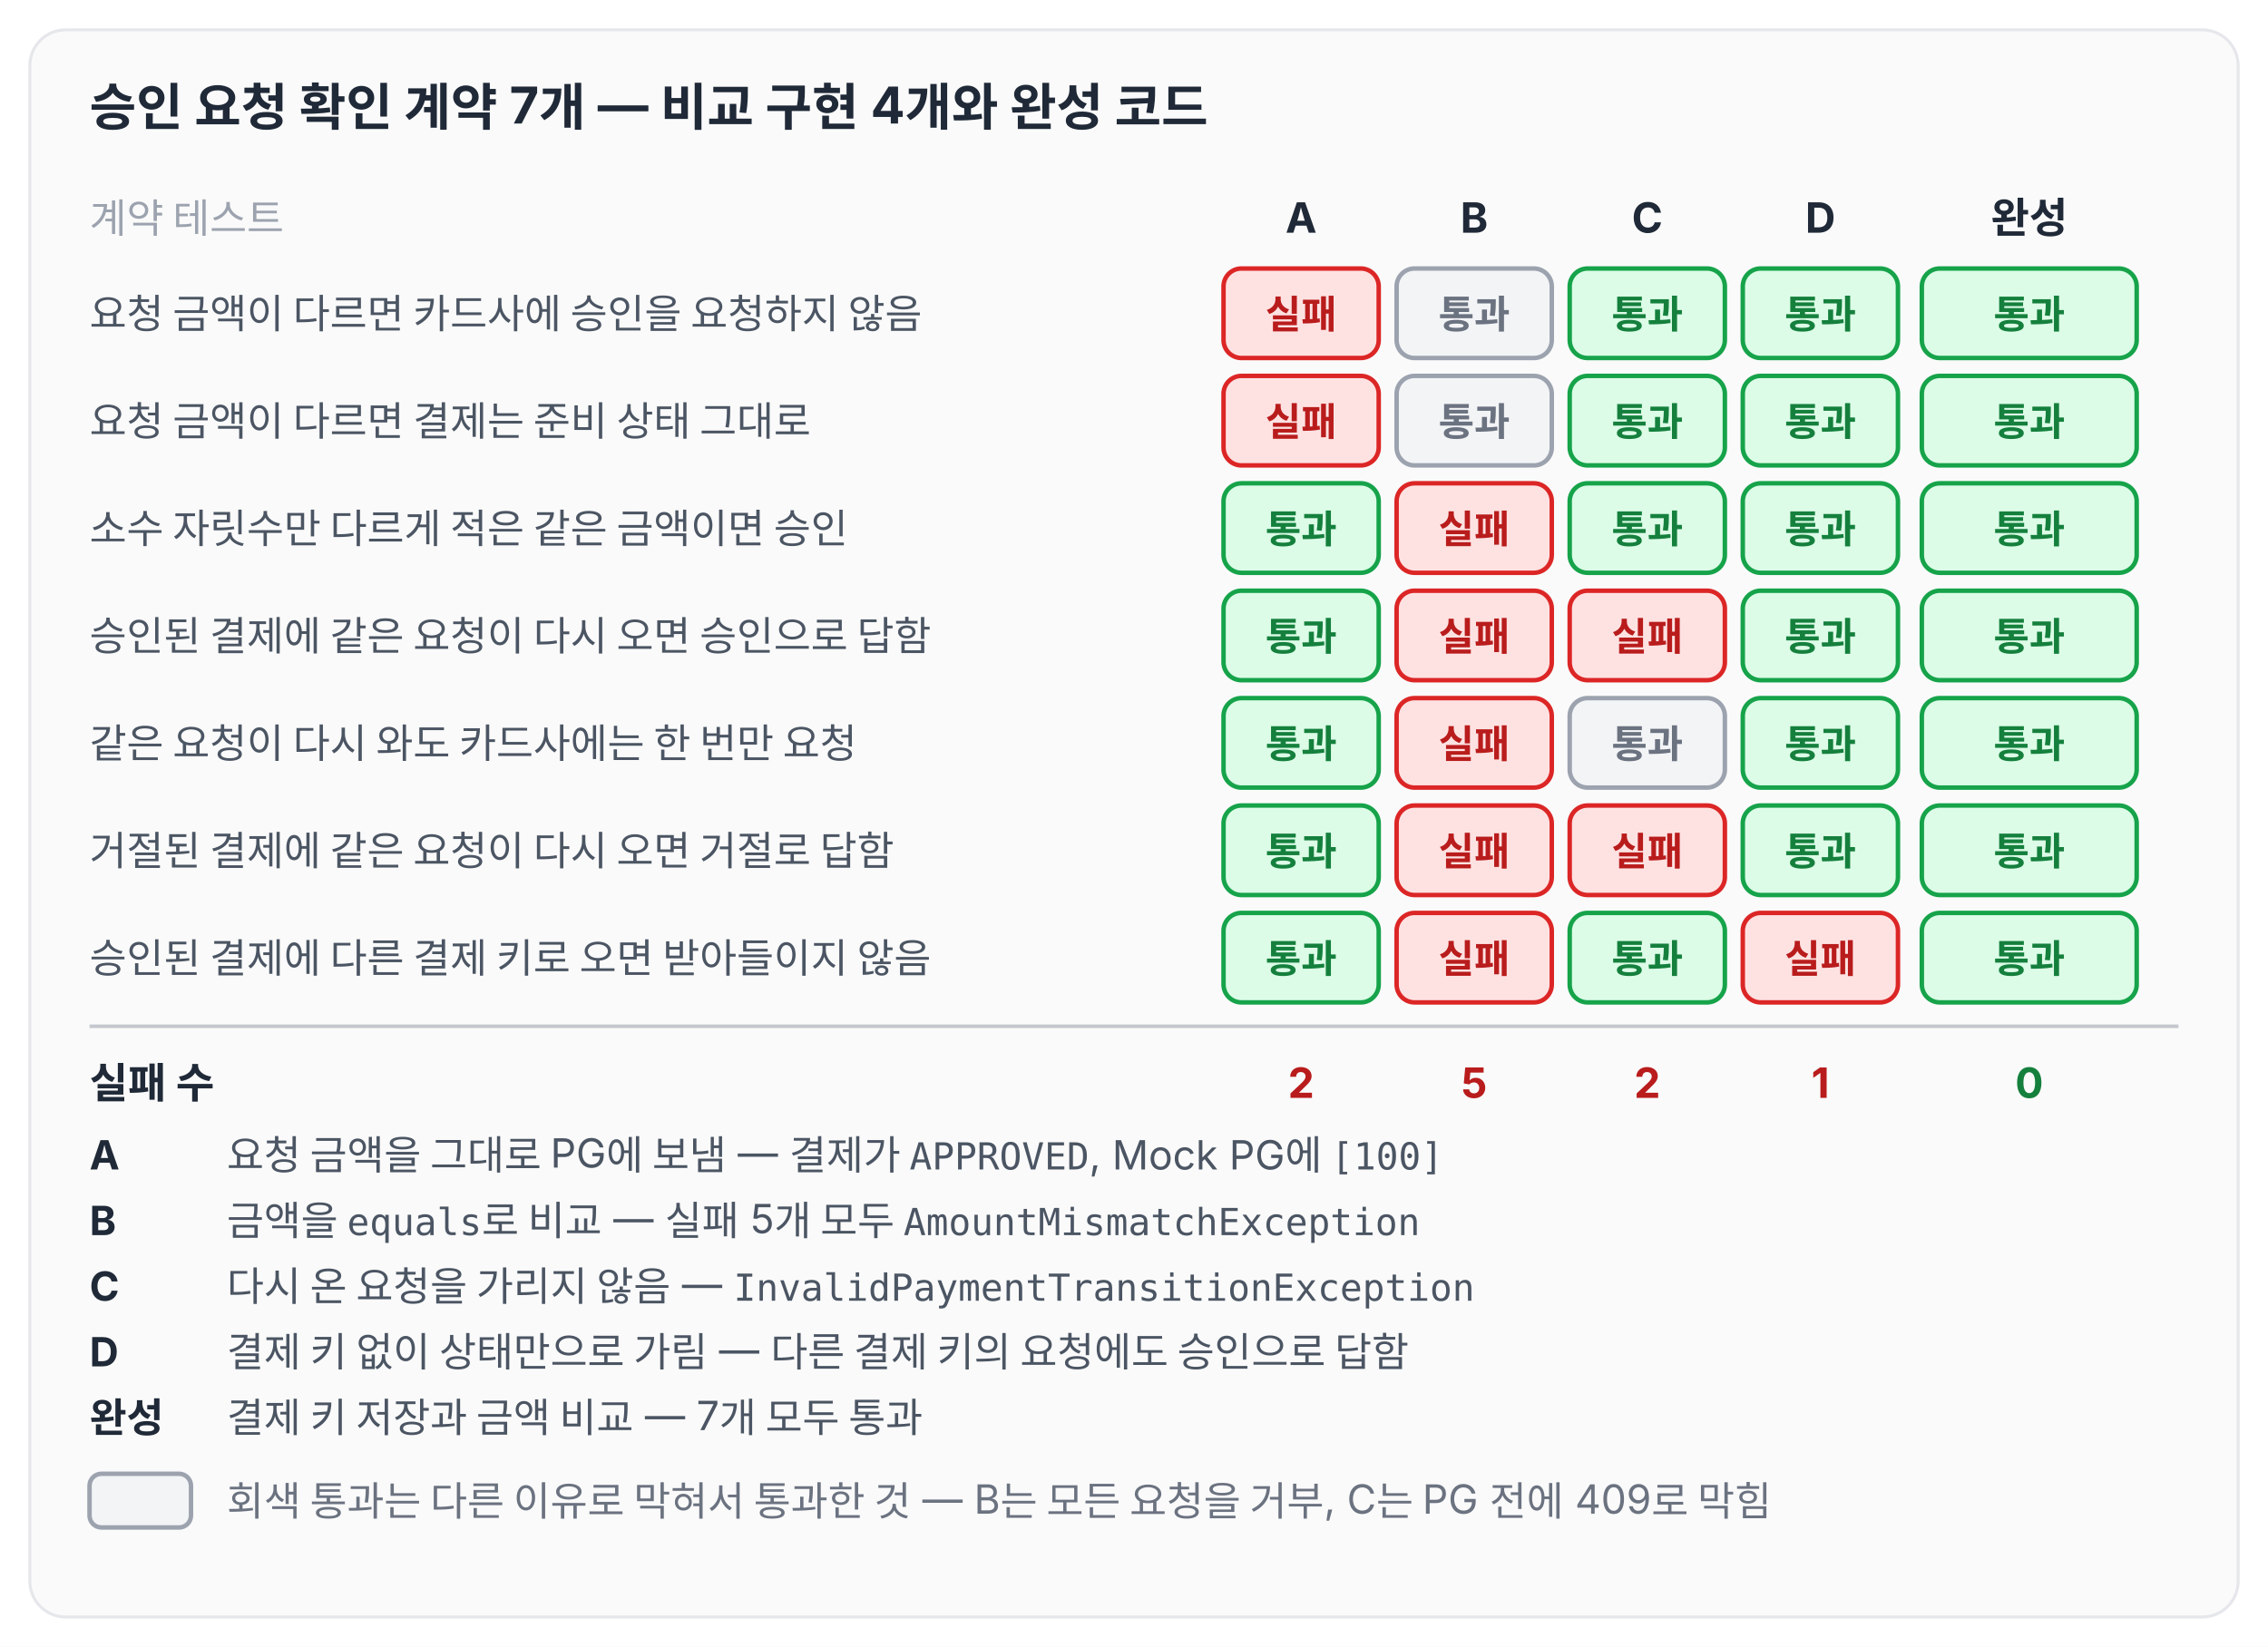
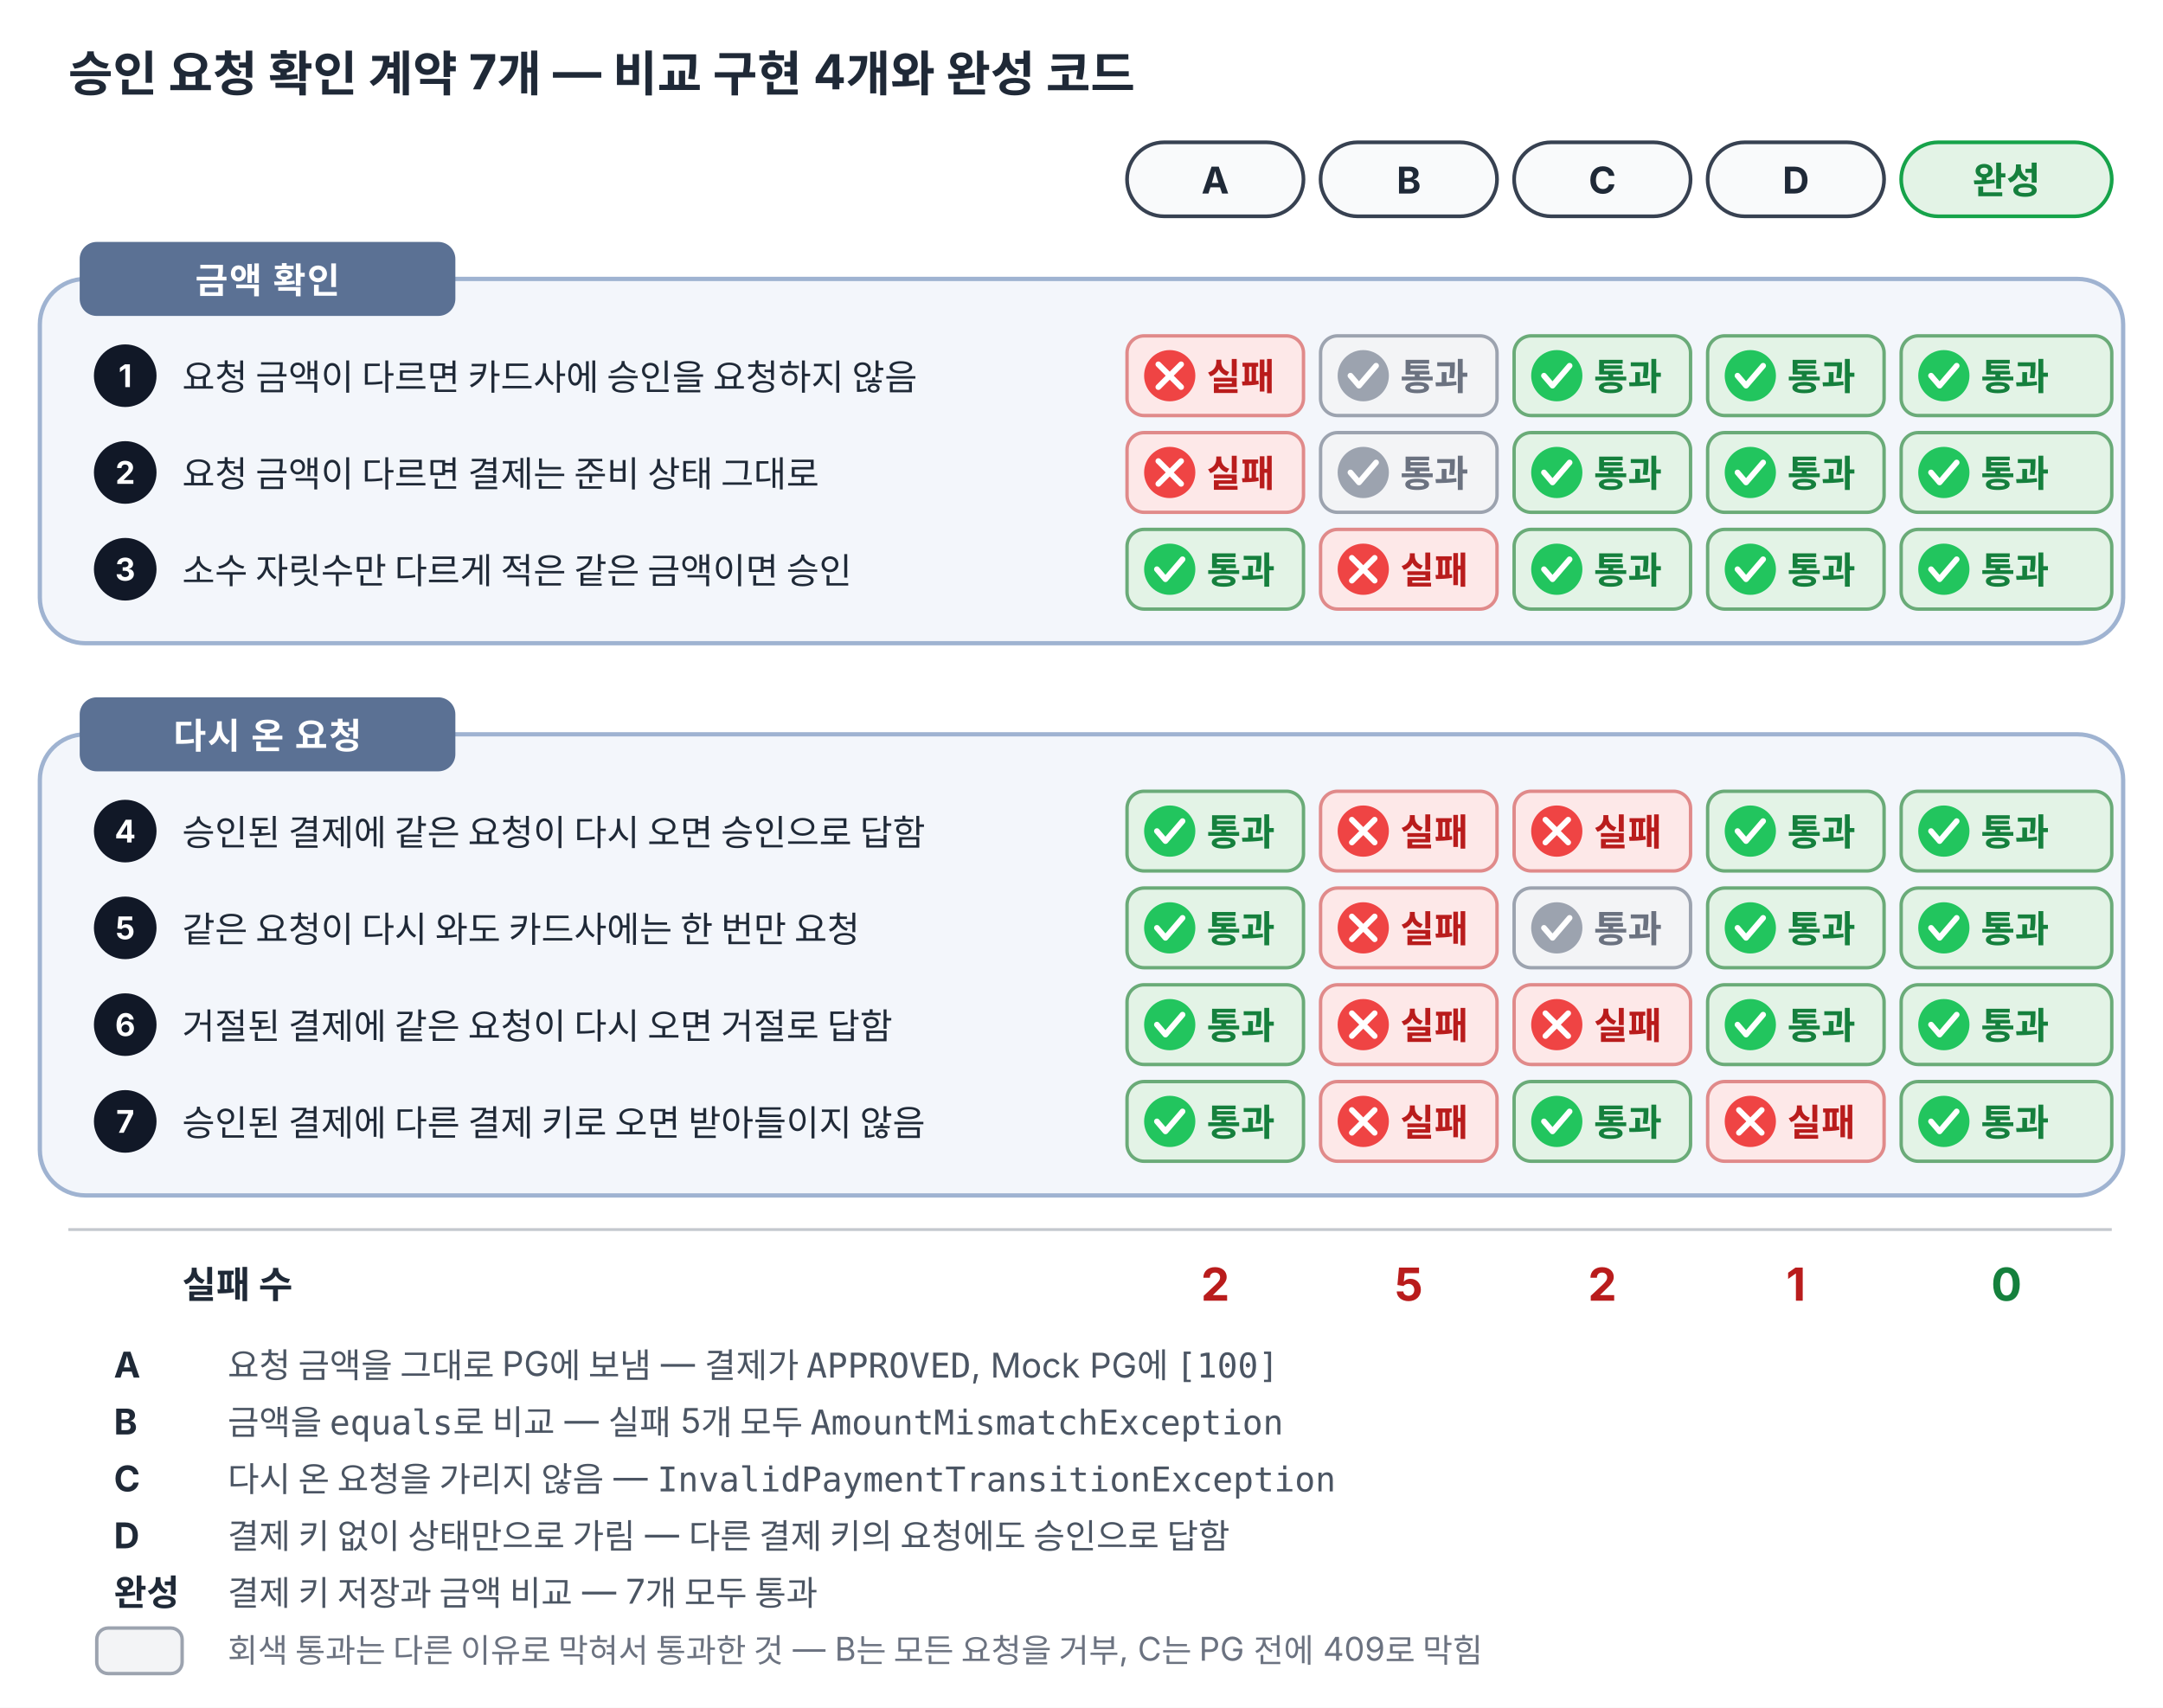
- <svg xmlns="http://www.w3.org/2000/svg" viewBox="0 0 760 552" font-family="-apple-system, 'Apple SD Gothic Neo', 'Noto Sans KR', sans-serif">
+ <svg xmlns="http://www.w3.org/2000/svg" viewBox="0 0 760 600" font-family="-apple-system, 'Apple SD Gothic Neo', 'Noto Sans KR', sans-serif">
  <style>
    .h { font-size: 17px; font-weight: 700; fill: #1f2937; }
-     .code { font-family: Menlo, Consolas, monospace; font-size: 13px; fill: #6b7280; }
-     .step { font-size: 13.5px; fill: #9ca3af; }
-     .sub { font-size: 13.5px; fill: #6b7280; }
-     .t { font-size: 14px; font-weight: 700; fill: #1f2937; }
-     .val { font-size: 13.5px; fill: #4b5563; }
+     .h2 { font-size: 15px; font-weight: 700; fill: #1f2937; }
+     .t { font-size: 14.5px; font-weight: 700; fill: #1f2937; }
+     .t2 { font-size: 13px; font-weight: 700; fill: #1f2937; }
+     .s { font-size: 12px; fill: #4b5563; }
    .m { font-family: Menlo, Consolas, monospace; }
-     .box { fill: #ffffff; stroke: #9ca3af; stroke-width: 1.5; }
-     .hold { fill: #f3f4f6; stroke: #9ca3af; stroke-width: 1.5; }
-     .axis { stroke: #c4c8ce; stroke-width: 1.2; }
-     .flow { stroke: #9ca3af; stroke-width: 1.4; fill: none; }
-     .wait { fill: #ffffff; stroke: #9ca3af; stroke-width: 1.2; stroke-dasharray: 5 4; }
-     .ok { fill: #dcfce7; stroke: #16a34a; stroke-width: 1.5; }
-     .okt { font-size: 14px; font-weight: 700; fill: #15803d; }
-     .bad { fill: #fee2e2; stroke: #dc2626; stroke-width: 1.5; }
-     .badt { font-size: 14px; font-weight: 700; fill: #b91c1c; }
-     .note { font-size: 13.5px; fill: #b91c1c; }
-     .gnote { font-size: 13.5px; fill: #15803d; }
+     .lbl { font-size: 12px; fill: #4b5563; }
+     .tab { font-size: 12.5px; font-weight: 700; fill: #ffffff; letter-spacing: 0.5px; }
+     .num { font-size: 12px; font-weight: 700; fill: #ffffff; }
+     .badt { font-size: 13px; font-weight: 700; fill: #b91c1c; }
+     .bads { font-size: 11.5px; fill: #b91c1c; }
+     .okt { font-size: 13px; font-weight: 700; fill: #15803d; }
+     .oks { font-size: 11.5px; fill: #15803d; }
+     .gt { font-size: 13px; font-weight: 700; fill: #6b7280; }
+     .gs { font-size: 11.5px; fill: #6b7280; }
+     .o { stroke: #1f2937; stroke-width: 1.5; stroke-linejoin: round; stroke-linecap: round; }
+     .spine { stroke: #1f2937; stroke-width: 1.5; fill: none; }
+     .life { stroke: #9ca3af; stroke-width: 1.2; stroke-dasharray: 4 4; }
+     .run { stroke-dasharray: 5 4; animation: run 0.9s linear infinite; }
+     @keyframes run { to { stroke-dashoffset: -18; } }
+     @media (prefers-reduced-motion: reduce) { .run { animation: none; } .anim { display: none; } }
  </style>
  <defs>
-     <marker id="ar" viewBox="0 0 10 10" refX="9" refY="5" markerWidth="7" markerHeight="7" orient="auto">
-       <path d="M0,0 L10,5 L0,10 z" fill="#9ca3af" />
+     <marker id="ak" viewBox="0 0 10 10" refX="9" refY="5" markerWidth="7" markerHeight="7" orient="auto">
+       <path d="M0,0 L10,5 L0,10 z" fill="#1f2937" />
    </marker>
    <marker id="agr" viewBox="0 0 10 10" refX="9" refY="5" markerWidth="7" markerHeight="7" orient="auto">
      <path d="M0,0 L10,5 L0,10 z" fill="#16a34a" />
    </marker>
    <marker id="arr" viewBox="0 0 10 10" refX="9" refY="5" markerWidth="7" markerHeight="7" orient="auto">
      <path d="M0,0 L10,5 L0,10 z" fill="#dc2626" />
    </marker>
+     <marker id="aor" viewBox="0 0 10 10" refX="9" refY="5" markerWidth="7" markerHeight="7" orient="auto">
+       <path d="M0,0 L10,5 L0,10 z" fill="#c2410c" />
+     </marker>
+     <marker id="agy" viewBox="0 0 10 10" refX="9" refY="5" markerWidth="7" markerHeight="7" orient="auto">
+       <path d="M0,0 L10,5 L0,10 z" fill="#9ca3af" />
+     </marker>
+     <g id="pkt">
+       <rect x="-11" y="-8" width="22" height="16" rx="3" fill="#2dd4bf" stroke="#0f766e" stroke-width="1.5" />
+       <path d="M-10,-7 L0,1 L10,-7" fill="none" stroke="#0f766e" stroke-width="1.5" />
+     </g>
+     <g id="pkt2">
+       <rect x="-11" y="-8" width="22" height="16" rx="3" fill="#fdba74" stroke="#c2410c" stroke-width="1.5" />
+       <path d="M-10,-7 L0,1 L10,-7" fill="none" stroke="#c2410c" stroke-width="1.5" />
+     </g>
+     <g id="xmark">
+       <circle r="9" fill="#ef4444" />
+       <path d="M-4,-4 L4,4 M4,-4 L-4,4" stroke="#fff" stroke-width="2" stroke-linecap="round" />
+     </g>
+     <g id="vmark">
+       <circle r="9" fill="#22c55e" />
+       <path d="M-4.5,0 L-1.5,3.5 L4.5,-3.5" fill="none" stroke="#fff" stroke-width="2" stroke-linecap="round" stroke-linejoin="round" />
+     </g>
+     <g id="gmark">
+       <circle r="9" fill="#9ca3af" />
+       <path d="M-4.5,0 L-1.5,3.5 L4.5,-3.5" fill="none" stroke="#fff" stroke-width="2" stroke-linecap="round" stroke-linejoin="round" />
+     </g>
  </defs>
-   <rect width="760" height="552" fill="#ffffff" />
-   <rect x="10" y="10" width="740" height="532" rx="12" fill="#fafafa" stroke="#e5e7eb" />
-   <text x="30" y="42" class="h">승인 요청 확인 계약 7개 — 비교 구현 4개와 완성 코드</text>
-   <text x="436" y="78" class="t" text-anchor="middle">A</text>
-   <text x="494" y="78" class="t" text-anchor="middle">B</text>
-   <text x="552" y="78" class="t" text-anchor="middle">C</text>
-   <text x="610" y="78" class="t" text-anchor="middle">D</text>
-   <text x="680" y="78" class="t" text-anchor="middle">완성</text>
-   <text x="30" y="78" class="step">계약 테스트</text>
-   <text x="30" y="110" class="val">요청 금액이 다르면 카드사에 승인을 요청하지 않음</text>
-   <rect x="410" y="90" width="52" height="30" rx="6" class="bad" />
-   <text x="436" y="110" class="badt" text-anchor="middle" style="font-size: 13px">실패</text>
-   <rect x="468" y="90" width="52" height="30" rx="6" class="hold" />
-   <text x="494" y="110" class="t" text-anchor="middle" style="font-size: 13px; fill: #6b7280">통과</text>
-   <rect x="526" y="90" width="52" height="30" rx="6" class="ok" />
-   <text x="552" y="110" class="okt" text-anchor="middle" style="font-size: 13px">통과</text>
-   <rect x="584" y="90" width="52" height="30" rx="6" class="ok" />
-   <text x="610" y="110" class="okt" text-anchor="middle" style="font-size: 13px">통과</text>
-   <rect x="644" y="90" width="72" height="30" rx="6" class="ok" />
-   <text x="680" y="110" class="okt" text-anchor="middle" style="font-size: 13px">통과</text>
-   <text x="30" y="146" class="val">요청 금액이 다르면 결제는 준비 상태 그대로</text>
-   <rect x="410" y="126" width="52" height="30" rx="6" class="bad" />
-   <text x="436" y="146" class="badt" text-anchor="middle" style="font-size: 13px">실패</text>
-   <rect x="468" y="126" width="52" height="30" rx="6" class="hold" />
-   <text x="494" y="146" class="t" text-anchor="middle" style="font-size: 13px; fill: #6b7280">통과</text>
-   <rect x="526" y="126" width="52" height="30" rx="6" class="ok" />
-   <text x="552" y="146" class="okt" text-anchor="middle" style="font-size: 13px">통과</text>
-   <rect x="584" y="126" width="52" height="30" rx="6" class="ok" />
-   <text x="610" y="146" class="okt" text-anchor="middle" style="font-size: 13px">통과</text>
-   <rect x="644" y="126" width="72" height="30" rx="6" class="ok" />
-   <text x="680" y="146" class="okt" text-anchor="middle" style="font-size: 13px">통과</text>
-   <text x="30" y="182" class="val">소수 자릿수만 다르게 적은 같은 금액이면 승인</text>
-   <rect x="410" y="162" width="52" height="30" rx="6" class="ok" />
-   <text x="436" y="182" class="okt" text-anchor="middle" style="font-size: 13px">통과</text>
-   <rect x="468" y="162" width="52" height="30" rx="6" class="bad" />
-   <text x="494" y="182" class="badt" text-anchor="middle" style="font-size: 13px">실패</text>
-   <rect x="526" y="162" width="52" height="30" rx="6" class="ok" />
-   <text x="552" y="182" class="okt" text-anchor="middle" style="font-size: 13px">통과</text>
-   <rect x="584" y="162" width="52" height="30" rx="6" class="ok" />
-   <text x="610" y="182" class="okt" text-anchor="middle" style="font-size: 13px">통과</text>
-   <rect x="644" y="162" width="72" height="30" rx="6" class="ok" />
-   <text x="680" y="182" class="okt" text-anchor="middle" style="font-size: 13px">통과</text>
-   <text x="30" y="218" class="val">승인된 결제에 같은 요청이 다시 오면 승인으로 답함</text>
-   <rect x="410" y="198" width="52" height="30" rx="6" class="ok" />
-   <text x="436" y="218" class="okt" text-anchor="middle" style="font-size: 13px">통과</text>
-   <rect x="468" y="198" width="52" height="30" rx="6" class="bad" />
-   <text x="494" y="218" class="badt" text-anchor="middle" style="font-size: 13px">실패</text>
-   <rect x="526" y="198" width="52" height="30" rx="6" class="bad" />
-   <text x="552" y="218" class="badt" text-anchor="middle" style="font-size: 13px">실패</text>
-   <rect x="584" y="198" width="52" height="30" rx="6" class="ok" />
-   <text x="610" y="218" class="okt" text-anchor="middle" style="font-size: 13px">통과</text>
-   <rect x="644" y="198" width="72" height="30" rx="6" class="ok" />
-   <text x="680" y="218" class="okt" text-anchor="middle" style="font-size: 13px">통과</text>
-   <text x="30" y="254" class="val">같은 요청이 다시 와도 카드사에는 한 번만 요청</text>
-   <rect x="410" y="234" width="52" height="30" rx="6" class="ok" />
-   <text x="436" y="254" class="okt" text-anchor="middle" style="font-size: 13px">통과</text>
-   <rect x="468" y="234" width="52" height="30" rx="6" class="bad" />
-   <text x="494" y="254" class="badt" text-anchor="middle" style="font-size: 13px">실패</text>
-   <rect x="526" y="234" width="52" height="30" rx="6" class="hold" />
-   <text x="552" y="254" class="t" text-anchor="middle" style="font-size: 13px; fill: #6b7280">통과</text>
-   <rect x="584" y="234" width="52" height="30" rx="6" class="ok" />
-   <text x="610" y="254" class="okt" text-anchor="middle" style="font-size: 13px">통과</text>
-   <rect x="644" y="234" width="72" height="30" rx="6" class="ok" />
-   <text x="680" y="254" class="okt" text-anchor="middle" style="font-size: 13px">통과</text>
-   <text x="30" y="290" class="val">거절된 결제에 같은 요청이 다시 오면 거절로 답함</text>
-   <rect x="410" y="270" width="52" height="30" rx="6" class="ok" />
-   <text x="436" y="290" class="okt" text-anchor="middle" style="font-size: 13px">통과</text>
-   <rect x="468" y="270" width="52" height="30" rx="6" class="bad" />
-   <text x="494" y="290" class="badt" text-anchor="middle" style="font-size: 13px">실패</text>
-   <rect x="526" y="270" width="52" height="30" rx="6" class="bad" />
-   <text x="552" y="290" class="badt" text-anchor="middle" style="font-size: 13px">실패</text>
-   <rect x="584" y="270" width="52" height="30" rx="6" class="ok" />
-   <text x="610" y="290" class="okt" text-anchor="middle" style="font-size: 13px">통과</text>
-   <rect x="644" y="270" width="72" height="30" rx="6" class="ok" />
-   <text x="680" y="290" class="okt" text-anchor="middle" style="font-size: 13px">통과</text>
-   <text x="30" y="326" class="val">승인된 결제에 다른 결제 키로 오면 받아들이지 않음</text>
-   <rect x="410" y="306" width="52" height="30" rx="6" class="ok" />
-   <text x="436" y="326" class="okt" text-anchor="middle" style="font-size: 13px">통과</text>
-   <rect x="468" y="306" width="52" height="30" rx="6" class="bad" />
-   <text x="494" y="326" class="badt" text-anchor="middle" style="font-size: 13px">실패</text>
-   <rect x="526" y="306" width="52" height="30" rx="6" class="ok" />
-   <text x="552" y="326" class="okt" text-anchor="middle" style="font-size: 13px">통과</text>
-   <rect x="584" y="306" width="52" height="30" rx="6" class="bad" />
-   <text x="610" y="326" class="badt" text-anchor="middle" style="font-size: 13px">실패</text>
-   <rect x="644" y="306" width="72" height="30" rx="6" class="ok" />
-   <text x="680" y="326" class="okt" text-anchor="middle" style="font-size: 13px">통과</text>
-   <line x1="30" y1="344" x2="730" y2="344" class="axis" />
-   <text x="30" y="368" class="t">실패 수</text>
-   <text x="436" y="368" class="badt" text-anchor="middle">2</text>
-   <text x="494" y="368" class="badt" text-anchor="middle">5</text>
-   <text x="552" y="368" class="badt" text-anchor="middle">2</text>
-   <text x="610" y="368" class="badt" text-anchor="middle">1</text>
-   <text x="680" y="368" class="okt" text-anchor="middle">0</text>
-   <text x="30" y="392" class="t" style="font-size: 13.5px">A</text>
-   <text x="76" y="392" class="val">요청 금액을 그대로 PG에 보냄 — 결제가 <tspan class="m" style="font-size: 12.5px">APPROVED</tspan>, Mock PG에 <tspan class="m" style="font-size: 12.5px">[100]</tspan>
+   <rect width="760" height="600" fill="#ffffff" />
+   <text x="24" y="32" class="h">승인 요청 확인 계약 7개 — 비교 구현 4개와 완성 코드</text>
+   <rect x="396" y="50" width="62" height="26" rx="13" fill="#f9fafb" stroke="#374151" stroke-width="1.3" />
+   <text x="427" y="68" class="t2" text-anchor="middle">A</text>
+   <rect x="464" y="50" width="62" height="26" rx="13" fill="#f9fafb" stroke="#374151" stroke-width="1.3" />
+   <text x="495" y="68" class="t2" text-anchor="middle">B</text>
+   <rect x="532" y="50" width="62" height="26" rx="13" fill="#f9fafb" stroke="#374151" stroke-width="1.3" />
+   <text x="563" y="68" class="t2" text-anchor="middle">C</text>
+   <rect x="600" y="50" width="62" height="26" rx="13" fill="#f9fafb" stroke="#374151" stroke-width="1.3" />
+   <text x="631" y="68" class="t2" text-anchor="middle">D</text>
+   <rect x="668" y="50" width="74" height="26" rx="13" fill="#e3f3e6" stroke="#16a34a" stroke-width="1.3" />
+   <text x="705" y="68" class="t2" text-anchor="middle" style="fill: #15803d">완성</text>
+   <rect x="14" y="98" width="732" height="128" rx="16" fill="#f3f6fb" stroke="#9fb3d1" stroke-width="1.5" />
+   <rect x="28" y="85" width="132" height="26" rx="6" fill="#5b7194" />
+   <text x="94" y="103" class="tab" text-anchor="middle">금액 확인</text>
+   <circle cx="44" cy="132" r="11" fill="#111827" />
+   <text x="44" y="136" class="num" text-anchor="middle" style="font-size: 11px">1</text>
+   <text x="64" y="137" class="s" style="font-size: 12.5px; fill: #1f2937">요청 금액이 다르면 카드사에 승인을 요청하지 않음</text>
+   <rect x="396" y="118" width="62" height="28" rx="6" fill="#fde8e8" stroke="#e08a8a" stroke-width="1.2" />
+   <use href="#xmark" x="411" y="132" />
+   <text x="424" y="137" class="badt">실패</text>
+   <rect x="464" y="118" width="62" height="28" rx="6" fill="#f3f4f6" stroke="#9ca3af" stroke-width="1.2" />
+   <use href="#gmark" x="479" y="132" />
+   <text x="492" y="137" class="gt">통과</text>
+   <rect x="532" y="118" width="62" height="28" rx="6" fill="#e3f3e6" stroke="#6aab78" stroke-width="1.2" />
+   <use href="#vmark" x="547" y="132" />
+   <text x="560" y="137" class="okt">통과</text>
+   <rect x="600" y="118" width="62" height="28" rx="6" fill="#e3f3e6" stroke="#6aab78" stroke-width="1.2" />
+   <use href="#vmark" x="615" y="132" />
+   <text x="628" y="137" class="okt">통과</text>
+   <rect x="668" y="118" width="74" height="28" rx="6" fill="#e3f3e6" stroke="#6aab78" stroke-width="1.2" />
+   <use href="#vmark" x="683" y="132" />
+   <text x="696" y="137" class="okt">통과</text>
+   <circle cx="44" cy="166" r="11" fill="#111827" />
+   <text x="44" y="170" class="num" text-anchor="middle" style="font-size: 11px">2</text>
+   <text x="64" y="171" class="s" style="font-size: 12.5px; fill: #1f2937">요청 금액이 다르면 결제는 준비 상태 그대로</text>
+   <rect x="396" y="152" width="62" height="28" rx="6" fill="#fde8e8" stroke="#e08a8a" stroke-width="1.2" />
+   <use href="#xmark" x="411" y="166" />
+   <text x="424" y="171" class="badt">실패</text>
+   <rect x="464" y="152" width="62" height="28" rx="6" fill="#f3f4f6" stroke="#9ca3af" stroke-width="1.2" />
+   <use href="#gmark" x="479" y="166" />
+   <text x="492" y="171" class="gt">통과</text>
+   <rect x="532" y="152" width="62" height="28" rx="6" fill="#e3f3e6" stroke="#6aab78" stroke-width="1.2" />
+   <use href="#vmark" x="547" y="166" />
+   <text x="560" y="171" class="okt">통과</text>
+   <rect x="600" y="152" width="62" height="28" rx="6" fill="#e3f3e6" stroke="#6aab78" stroke-width="1.2" />
+   <use href="#vmark" x="615" y="166" />
+   <text x="628" y="171" class="okt">통과</text>
+   <rect x="668" y="152" width="74" height="28" rx="6" fill="#e3f3e6" stroke="#6aab78" stroke-width="1.2" />
+   <use href="#vmark" x="683" y="166" />
+   <text x="696" y="171" class="okt">통과</text>
+   <circle cx="44" cy="200" r="11" fill="#111827" />
+   <text x="44" y="204" class="num" text-anchor="middle" style="font-size: 11px">3</text>
+   <text x="64" y="205" class="s" style="font-size: 12.5px; fill: #1f2937">소수 자릿수만 다르게 적은 같은 금액이면 승인</text>
+   <rect x="396" y="186" width="62" height="28" rx="6" fill="#e3f3e6" stroke="#6aab78" stroke-width="1.2" />
+   <use href="#vmark" x="411" y="200" />
+   <text x="424" y="205" class="okt">통과</text>
+   <rect x="464" y="186" width="62" height="28" rx="6" fill="#fde8e8" stroke="#e08a8a" stroke-width="1.2" />
+   <use href="#xmark" x="479" y="200" />
+   <text x="492" y="205" class="badt">실패</text>
+   <rect x="532" y="186" width="62" height="28" rx="6" fill="#e3f3e6" stroke="#6aab78" stroke-width="1.2" />
+   <use href="#vmark" x="547" y="200" />
+   <text x="560" y="205" class="okt">통과</text>
+   <rect x="600" y="186" width="62" height="28" rx="6" fill="#e3f3e6" stroke="#6aab78" stroke-width="1.2" />
+   <use href="#vmark" x="615" y="200" />
+   <text x="628" y="205" class="okt">통과</text>
+   <rect x="668" y="186" width="74" height="28" rx="6" fill="#e3f3e6" stroke="#6aab78" stroke-width="1.2" />
+   <use href="#vmark" x="683" y="200" />
+   <text x="696" y="205" class="okt">통과</text>
+   <rect x="14" y="258" width="732" height="162" rx="16" fill="#f3f6fb" stroke="#9fb3d1" stroke-width="1.5" />
+   <rect x="28" y="245" width="132" height="26" rx="6" fill="#5b7194" />
+   <text x="94" y="263" class="tab" text-anchor="middle">다시 온 요청</text>
+   <circle cx="44" cy="292" r="11" fill="#111827" />
+   <text x="44" y="296" class="num" text-anchor="middle" style="font-size: 11px">4</text>
+   <text x="64" y="297" class="s" style="font-size: 12.5px; fill: #1f2937">승인된 결제에 같은 요청이 다시 오면 승인으로 답함</text>
+   <rect x="396" y="278" width="62" height="28" rx="6" fill="#e3f3e6" stroke="#6aab78" stroke-width="1.2" />
+   <use href="#vmark" x="411" y="292" />
+   <text x="424" y="297" class="okt">통과</text>
+   <rect x="464" y="278" width="62" height="28" rx="6" fill="#fde8e8" stroke="#e08a8a" stroke-width="1.2" />
+   <use href="#xmark" x="479" y="292" />
+   <text x="492" y="297" class="badt">실패</text>
+   <rect x="532" y="278" width="62" height="28" rx="6" fill="#fde8e8" stroke="#e08a8a" stroke-width="1.2" />
+   <use href="#xmark" x="547" y="292" />
+   <text x="560" y="297" class="badt">실패</text>
+   <rect x="600" y="278" width="62" height="28" rx="6" fill="#e3f3e6" stroke="#6aab78" stroke-width="1.2" />
+   <use href="#vmark" x="615" y="292" />
+   <text x="628" y="297" class="okt">통과</text>
+   <rect x="668" y="278" width="74" height="28" rx="6" fill="#e3f3e6" stroke="#6aab78" stroke-width="1.2" />
+   <use href="#vmark" x="683" y="292" />
+   <text x="696" y="297" class="okt">통과</text>
+   <circle cx="44" cy="326" r="11" fill="#111827" />
+   <text x="44" y="330" class="num" text-anchor="middle" style="font-size: 11px">5</text>
+   <text x="64" y="331" class="s" style="font-size: 12.5px; fill: #1f2937">같은 요청이 다시 와도 카드사에는 한 번만 요청</text>
+   <rect x="396" y="312" width="62" height="28" rx="6" fill="#e3f3e6" stroke="#6aab78" stroke-width="1.2" />
+   <use href="#vmark" x="411" y="326" />
+   <text x="424" y="331" class="okt">통과</text>
+   <rect x="464" y="312" width="62" height="28" rx="6" fill="#fde8e8" stroke="#e08a8a" stroke-width="1.2" />
+   <use href="#xmark" x="479" y="326" />
+   <text x="492" y="331" class="badt">실패</text>
+   <rect x="532" y="312" width="62" height="28" rx="6" fill="#f3f4f6" stroke="#9ca3af" stroke-width="1.2" />
+   <use href="#gmark" x="547" y="326" />
+   <text x="560" y="331" class="gt">통과</text>
+   <rect x="600" y="312" width="62" height="28" rx="6" fill="#e3f3e6" stroke="#6aab78" stroke-width="1.2" />
+   <use href="#vmark" x="615" y="326" />
+   <text x="628" y="331" class="okt">통과</text>
+   <rect x="668" y="312" width="74" height="28" rx="6" fill="#e3f3e6" stroke="#6aab78" stroke-width="1.2" />
+   <use href="#vmark" x="683" y="326" />
+   <text x="696" y="331" class="okt">통과</text>
+   <circle cx="44" cy="360" r="11" fill="#111827" />
+   <text x="44" y="364" class="num" text-anchor="middle" style="font-size: 11px">6</text>
+   <text x="64" y="365" class="s" style="font-size: 12.5px; fill: #1f2937">거절된 결제에 같은 요청이 다시 오면 거절로 답함</text>
+   <rect x="396" y="346" width="62" height="28" rx="6" fill="#e3f3e6" stroke="#6aab78" stroke-width="1.2" />
+   <use href="#vmark" x="411" y="360" />
+   <text x="424" y="365" class="okt">통과</text>
+   <rect x="464" y="346" width="62" height="28" rx="6" fill="#fde8e8" stroke="#e08a8a" stroke-width="1.2" />
+   <use href="#xmark" x="479" y="360" />
+   <text x="492" y="365" class="badt">실패</text>
+   <rect x="532" y="346" width="62" height="28" rx="6" fill="#fde8e8" stroke="#e08a8a" stroke-width="1.2" />
+   <use href="#xmark" x="547" y="360" />
+   <text x="560" y="365" class="badt">실패</text>
+   <rect x="600" y="346" width="62" height="28" rx="6" fill="#e3f3e6" stroke="#6aab78" stroke-width="1.2" />
+   <use href="#vmark" x="615" y="360" />
+   <text x="628" y="365" class="okt">통과</text>
+   <rect x="668" y="346" width="74" height="28" rx="6" fill="#e3f3e6" stroke="#6aab78" stroke-width="1.2" />
+   <use href="#vmark" x="683" y="360" />
+   <text x="696" y="365" class="okt">통과</text>
+   <circle cx="44" cy="394" r="11" fill="#111827" />
+   <text x="44" y="398" class="num" text-anchor="middle" style="font-size: 11px">7</text>
+   <text x="64" y="399" class="s" style="font-size: 12.5px; fill: #1f2937">승인된 결제에 다른 결제 키로 오면 받아들이지 않음</text>
+   <rect x="396" y="380" width="62" height="28" rx="6" fill="#e3f3e6" stroke="#6aab78" stroke-width="1.2" />
+   <use href="#vmark" x="411" y="394" />
+   <text x="424" y="399" class="okt">통과</text>
+   <rect x="464" y="380" width="62" height="28" rx="6" fill="#fde8e8" stroke="#e08a8a" stroke-width="1.2" />
+   <use href="#xmark" x="479" y="394" />
+   <text x="492" y="399" class="badt">실패</text>
+   <rect x="532" y="380" width="62" height="28" rx="6" fill="#e3f3e6" stroke="#6aab78" stroke-width="1.2" />
+   <use href="#vmark" x="547" y="394" />
+   <text x="560" y="399" class="okt">통과</text>
+   <rect x="600" y="380" width="62" height="28" rx="6" fill="#fde8e8" stroke="#e08a8a" stroke-width="1.2" />
+   <use href="#xmark" x="615" y="394" />
+   <text x="628" y="399" class="badt">실패</text>
+   <rect x="668" y="380" width="74" height="28" rx="6" fill="#e3f3e6" stroke="#6aab78" stroke-width="1.2" />
+   <use href="#vmark" x="683" y="394" />
+   <text x="696" y="399" class="okt">통과</text>
+   <line x1="24" y1="432" x2="742" y2="432" stroke="#c4c8ce" stroke-width="1" />
+   <text x="64" y="456" class="t2">실패 수</text>
+   <text x="427" y="457" class="badt" text-anchor="middle" style="font-size: 16px">2</text>
+   <text x="495" y="457" class="badt" text-anchor="middle" style="font-size: 16px">5</text>
+   <text x="563" y="457" class="badt" text-anchor="middle" style="font-size: 16px">2</text>
+   <text x="631" y="457" class="badt" text-anchor="middle" style="font-size: 16px">1</text>
+   <text x="705" y="457" class="okt" text-anchor="middle" style="font-size: 16px">0</text>
+   <text x="40" y="484" class="t2" style="font-size: 12.5px">A</text>
+   <text x="80" y="484" class="s">요청 금액을 그대로 PG에 보냄 — 결제가 <tspan class="m">APPROVED</tspan>, Mock PG에 <tspan class="m">[100]</tspan>
  </text>
-   <text x="30" y="414" class="t" style="font-size: 13.5px">B</text>
-   <text x="76" y="414" class="val">금액을 <tspan class="m" style="font-size: 12.5px">equals</tspan>로 비교 — 실패 5개 모두 <tspan class="m" style="font-size: 12.5px">AmountMismatchException</tspan>
+   <text x="40" y="504" class="t2" style="font-size: 12.5px">B</text>
+   <text x="80" y="504" class="s">금액을 <tspan class="m">equals</tspan>로 비교 — 실패 5개 모두 <tspan class="m">AmountMismatchException</tspan>
  </text>
-   <text x="30" y="436" class="t" style="font-size: 13.5px">C</text>
-   <text x="76" y="436" class="val">다시 온 요청을 가리지 않음 — <tspan class="m" style="font-size: 12.5px">InvalidPaymentTransitionException</tspan>
+   <text x="40" y="524" class="t2" style="font-size: 12.5px">C</text>
+   <text x="80" y="524" class="s">다시 온 요청을 가리지 않음 — <tspan class="m">InvalidPaymentTransitionException</tspan>
  </text>
-   <text x="30" y="458" class="t" style="font-size: 13.5px">D</text>
-   <text x="76" y="458" class="val">결제 키 없이 상태만으로 가림 — 다른 결제 키의 요청에도 승인으로 답함</text>
-   <text x="30" y="480" class="t" style="font-size: 13.5px">완성</text>
-   <text x="76" y="480" class="val">결제 키 저장과 금액 비교 — 7개 모두 통과</text>
-   <rect x="30" y="494" width="34" height="18" rx="4" class="hold" />
-   <text x="76" y="508" class="sub">회색 통과는 다른 이유로 막혀서 통과한 것 — B는 모든 요청을 거부, C는 PG 전에 409로 막힘</text>
+   <text x="40" y="544" class="t2" style="font-size: 12.5px">D</text>
+   <text x="80" y="544" class="s">결제 키 없이 상태만으로 가림 — 다른 결제 키의 요청에도 승인으로 답함</text>
+   <text x="40" y="564" class="t2" style="font-size: 12.5px">완성</text>
+   <text x="80" y="564" class="s">결제 키 저장과 금액 비교 — 7개 모두 통과</text>
+   <rect x="34" y="572" width="30" height="16" rx="4" fill="#f3f4f6" stroke="#9ca3af" stroke-width="1.2" />
+   <text x="80" y="584" class="gs">회색 통과는 다른 이유로 막혀서 통과한 것 — B는 모든 요청을 거부, C는 PG 전에 409로 막힘</text>
</svg>
